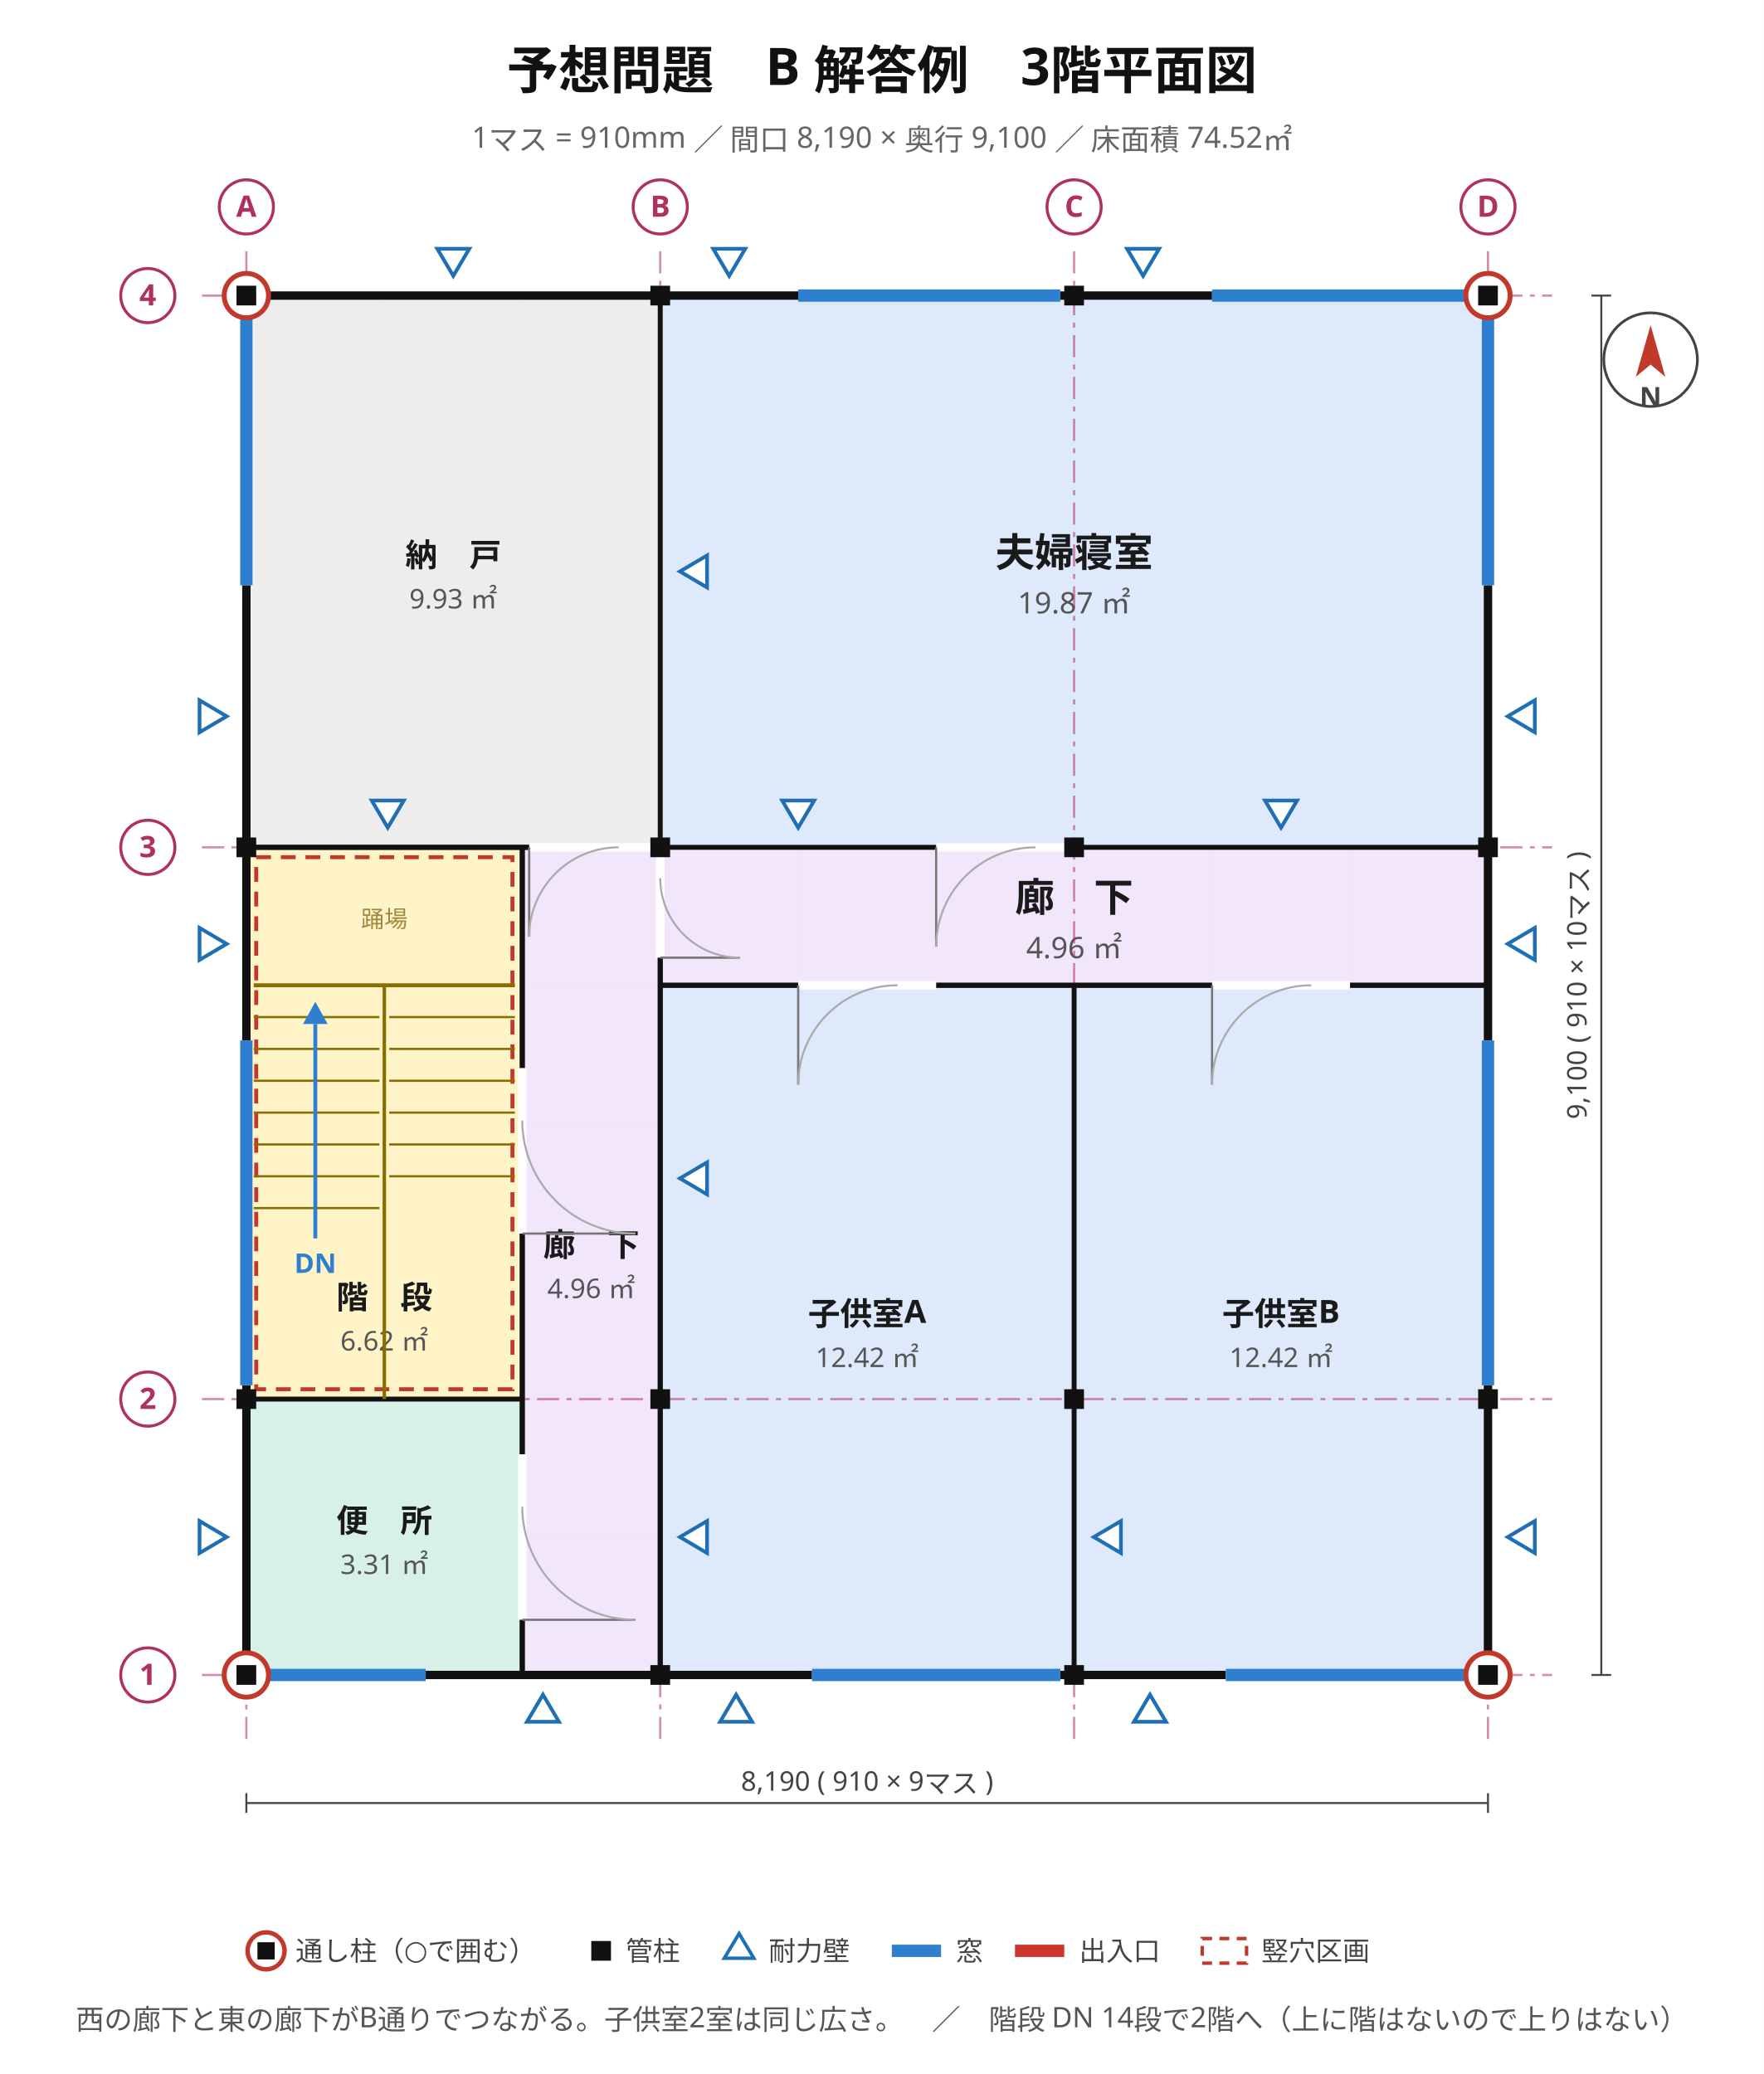
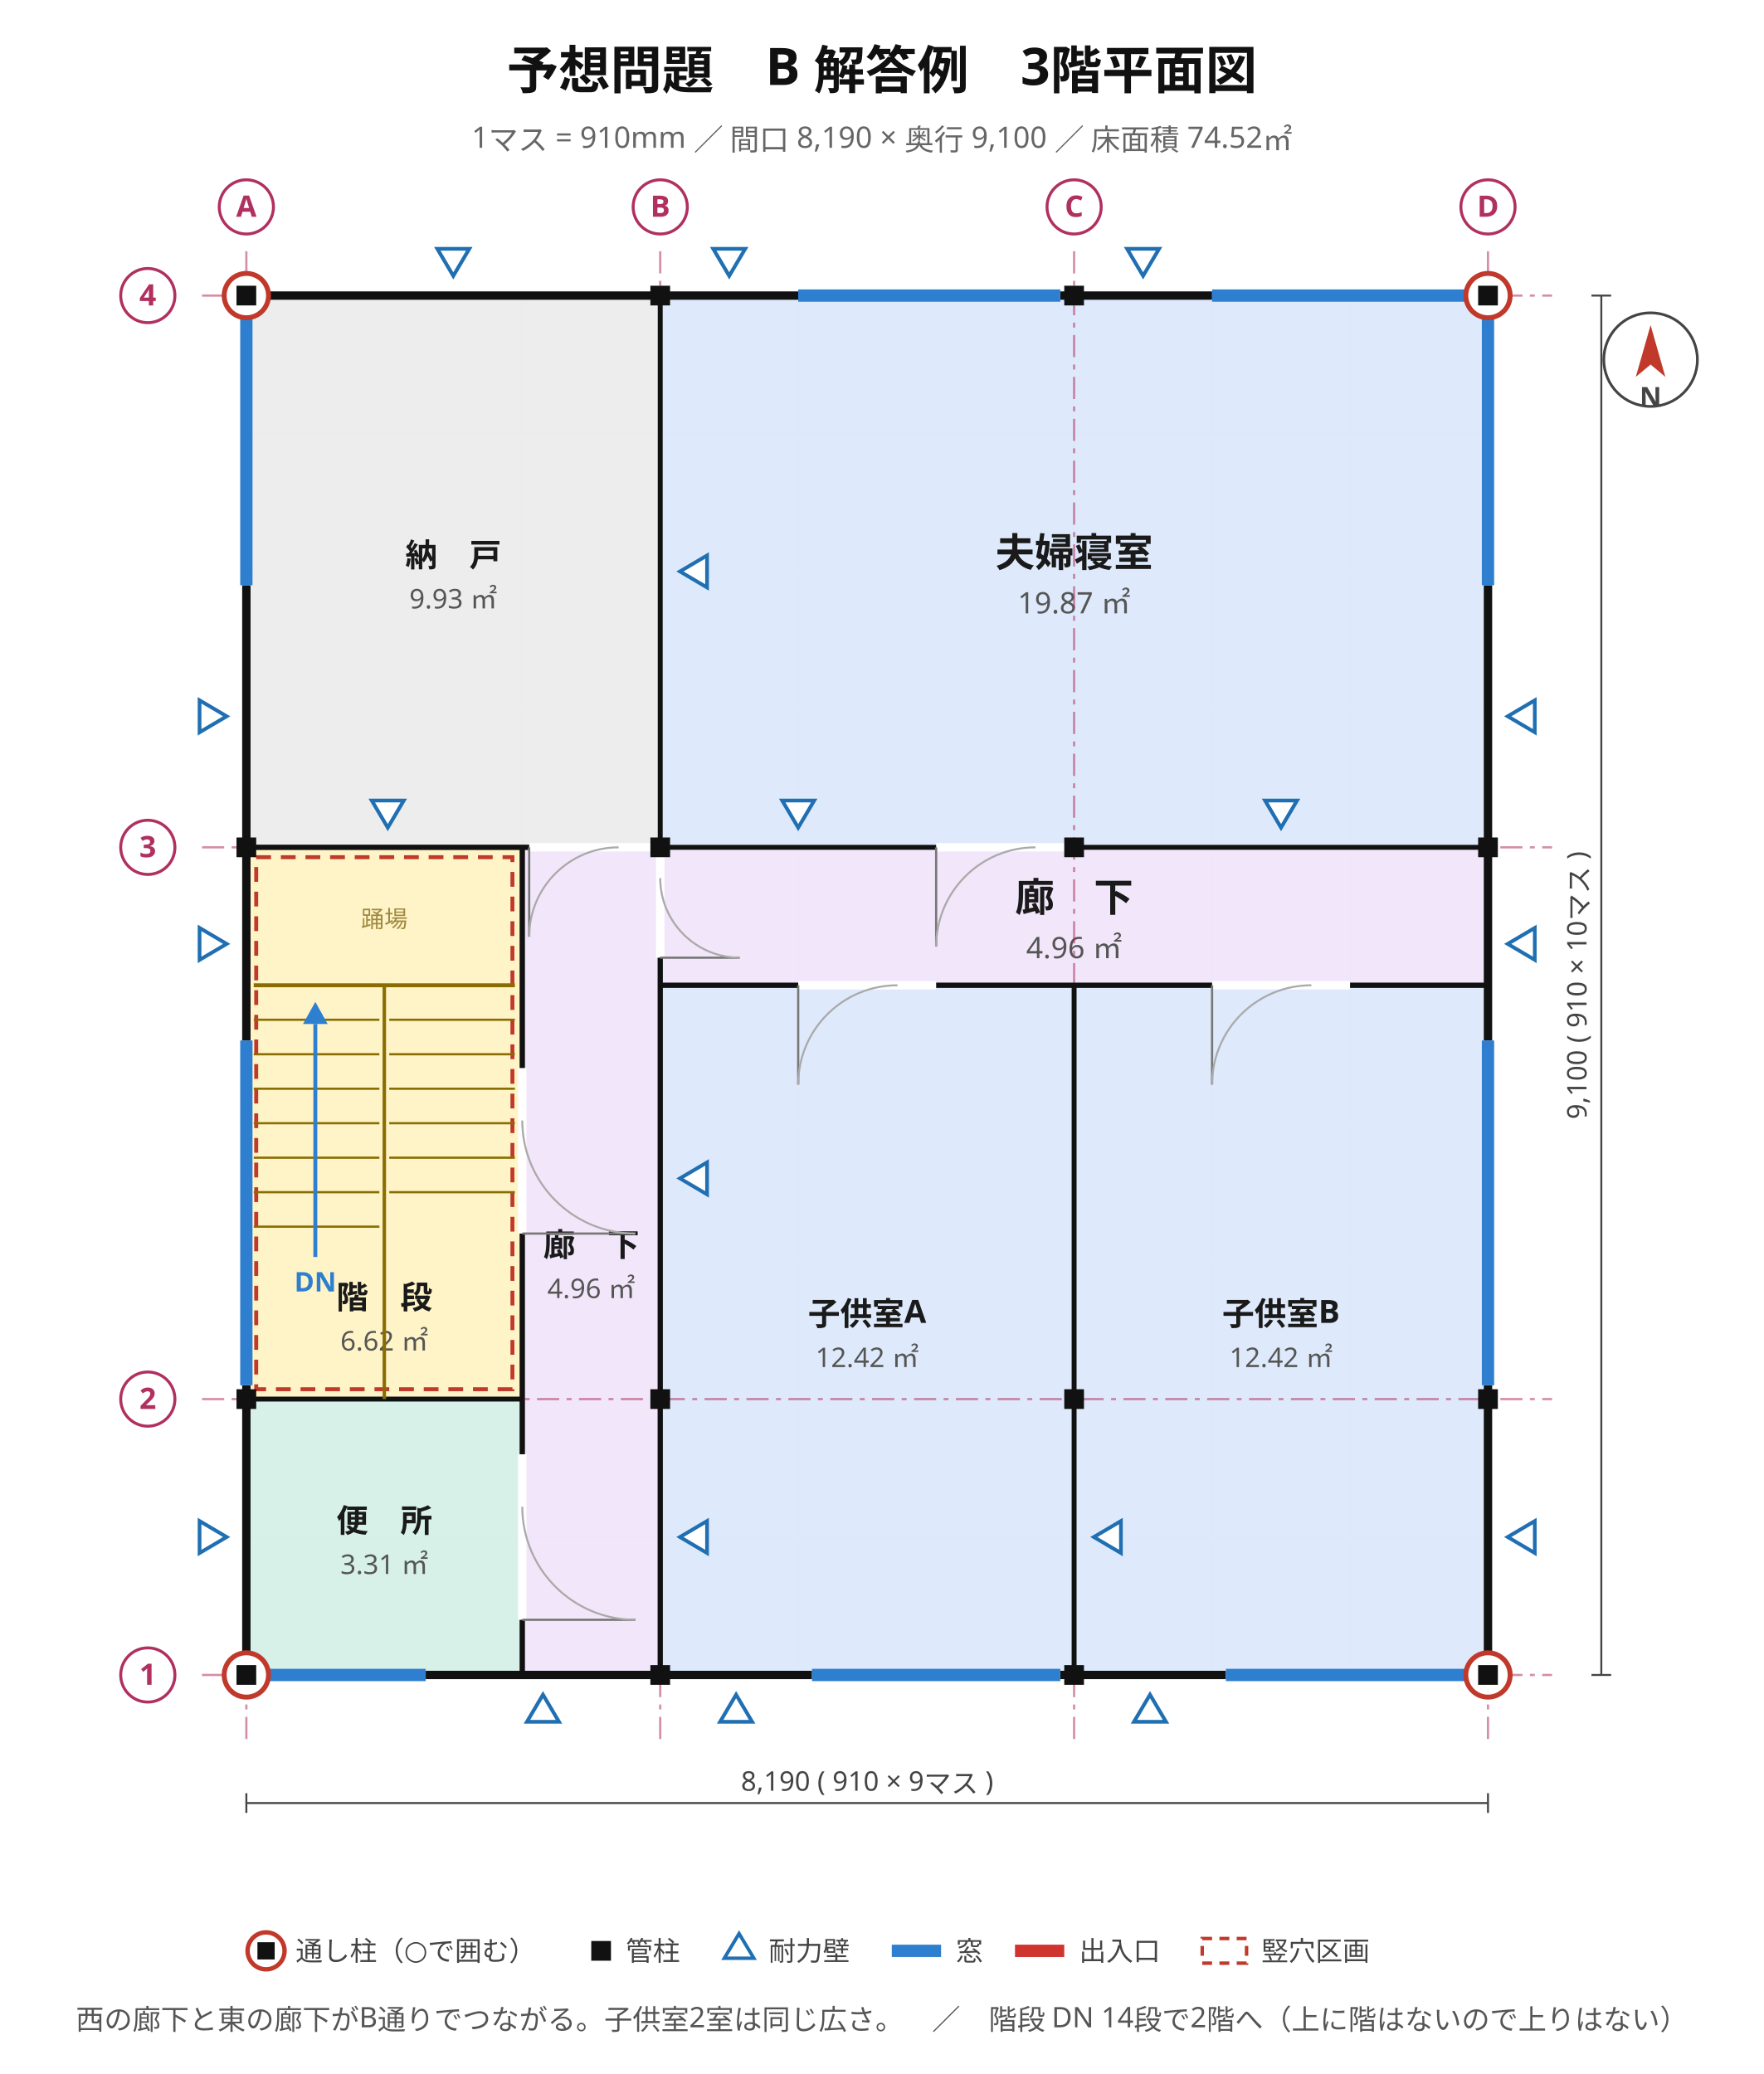
<svg xmlns="http://www.w3.org/2000/svg" viewBox="0 0 716 842" width="716" height="842" font-family="'Hiragino Sans','Hiragino Kaku Gothic ProN','Noto Sans JP','Yu Gothic',Meiryo,'IPAGothic',sans-serif">
  <rect width="716" height="842" fill="#ffffff" />
  <text x="358" y="36" font-size="21" text-anchor="middle" fill="#111" font-weight="700" font-family="'Hiragino Sans','Hiragino Kaku Gothic ProN','Noto Sans JP','Yu Gothic',Meiryo,'IPAGothic',sans-serif">予想問題　B 解答例　3階平面図</text>
  <text x="358" y="60" font-size="12" text-anchor="middle" fill="#666" font-weight="400" font-family="'Hiragino Sans','Hiragino Kaku Gothic ProN','Noto Sans JP','Yu Gothic',Meiryo,'IPAGothic',sans-serif">1マス = 910mm ／ 間口 8,190 × 奥行 9,100 ／ 床面積 74.52㎡</text>
  <line x1="100" y1="120" x2="100" y2="680" stroke="#e8e8e8" stroke-width="0.7" />
  <line x1="156" y1="120" x2="156" y2="680" stroke="#e8e8e8" stroke-width="0.7" />
  <line x1="212" y1="120" x2="212" y2="680" stroke="#e8e8e8" stroke-width="0.7" />
  <line x1="268" y1="120" x2="268" y2="680" stroke="#e8e8e8" stroke-width="0.7" />
  <line x1="324" y1="120" x2="324" y2="680" stroke="#e8e8e8" stroke-width="0.7" />
  <line x1="380" y1="120" x2="380" y2="680" stroke="#e8e8e8" stroke-width="0.7" />
  <line x1="436" y1="120" x2="436" y2="680" stroke="#e8e8e8" stroke-width="0.7" />
  <line x1="492" y1="120" x2="492" y2="680" stroke="#e8e8e8" stroke-width="0.7" />
  <line x1="548" y1="120" x2="548" y2="680" stroke="#e8e8e8" stroke-width="0.7" />
  <line x1="604" y1="120" x2="604" y2="680" stroke="#e8e8e8" stroke-width="0.7" />
  <line x1="100" y1="680" x2="604" y2="680" stroke="#e8e8e8" stroke-width="0.7" />
  <line x1="100" y1="624" x2="604" y2="624" stroke="#e8e8e8" stroke-width="0.7" />
  <line x1="100" y1="568" x2="604" y2="568" stroke="#e8e8e8" stroke-width="0.7" />
  <line x1="100" y1="512" x2="604" y2="512" stroke="#e8e8e8" stroke-width="0.7" />
  <line x1="100" y1="456" x2="604" y2="456" stroke="#e8e8e8" stroke-width="0.7" />
  <line x1="100" y1="400" x2="604" y2="400" stroke="#e8e8e8" stroke-width="0.7" />
  <line x1="100" y1="344" x2="604" y2="344" stroke="#e8e8e8" stroke-width="0.7" />
  <line x1="100" y1="288" x2="604" y2="288" stroke="#e8e8e8" stroke-width="0.7" />
  <line x1="100" y1="232" x2="604" y2="232" stroke="#e8e8e8" stroke-width="0.7" />
  <line x1="100" y1="176" x2="604" y2="176" stroke="#e8e8e8" stroke-width="0.7" />
  <line x1="100" y1="120" x2="604" y2="120" stroke="#e8e8e8" stroke-width="0.7" />
  <rect x="100" y="568" width="112" height="112" fill="#d5f0e7" stroke="#2f9077" stroke-width="1.2" opacity="0.95" />
  <text x="156" y="622" font-size="13" text-anchor="middle" fill="#1a1a1a" font-weight="700" font-family="'Hiragino Sans','Hiragino Kaku Gothic ProN','Noto Sans JP','Yu Gothic',Meiryo,'IPAGothic',sans-serif">便　所</text>
  <text x="156" y="639" font-size="11" text-anchor="middle" fill="#555" font-weight="400" font-family="'Hiragino Sans','Hiragino Kaku Gothic ProN','Noto Sans JP','Yu Gothic',Meiryo,'IPAGothic',sans-serif">3.31 ㎡</text>
  <rect x="100" y="344" width="112" height="224" fill="#fff3c4" stroke="#bb9508" stroke-width="1.2" opacity="0.95" />
  <text x="156" y="531.28" font-size="13" text-anchor="middle" fill="#1a1a1a" font-weight="700" font-family="'Hiragino Sans','Hiragino Kaku Gothic ProN','Noto Sans JP','Yu Gothic',Meiryo,'IPAGothic',sans-serif">階　段</text>
  <text x="156" y="548.28" font-size="11" text-anchor="middle" fill="#555" font-weight="400" font-family="'Hiragino Sans','Hiragino Kaku Gothic ProN','Noto Sans JP','Yu Gothic',Meiryo,'IPAGothic',sans-serif">6.62 ㎡</text>
  <rect x="212" y="344" width="56" height="336" fill="#f1e6fa" stroke="#8b62b5" stroke-width="1.2" opacity="0.95" />
  <text x="240" y="510" font-size="13" text-anchor="middle" fill="#1a1a1a" font-weight="700" font-family="'Hiragino Sans','Hiragino Kaku Gothic ProN','Noto Sans JP','Yu Gothic',Meiryo,'IPAGothic',sans-serif">廊　下</text>
  <text x="240" y="527" font-size="11" text-anchor="middle" fill="#555" font-weight="400" font-family="'Hiragino Sans','Hiragino Kaku Gothic ProN','Noto Sans JP','Yu Gothic',Meiryo,'IPAGothic',sans-serif">4.96 ㎡</text>
  <rect x="100" y="120" width="168" height="224" fill="#ececec" stroke="#8a8a8a" stroke-width="1.2" opacity="0.95" />
  <text x="184" y="230" font-size="13" text-anchor="middle" fill="#1a1a1a" font-weight="700" font-family="'Hiragino Sans','Hiragino Kaku Gothic ProN','Noto Sans JP','Yu Gothic',Meiryo,'IPAGothic',sans-serif">納　戸</text>
  <text x="184" y="247" font-size="11" text-anchor="middle" fill="#555" font-weight="400" font-family="'Hiragino Sans','Hiragino Kaku Gothic ProN','Noto Sans JP','Yu Gothic',Meiryo,'IPAGothic',sans-serif">9.93 ㎡</text>
  <rect x="268" y="400" width="168" height="280" fill="#dce9fb" stroke="#4a76b8" stroke-width="1.2" opacity="0.95" />
  <text x="352" y="538" font-size="13" text-anchor="middle" fill="#1a1a1a" font-weight="700" font-family="'Hiragino Sans','Hiragino Kaku Gothic ProN','Noto Sans JP','Yu Gothic',Meiryo,'IPAGothic',sans-serif">子供室A</text>
  <text x="352" y="555" font-size="11" text-anchor="middle" fill="#555" font-weight="400" font-family="'Hiragino Sans','Hiragino Kaku Gothic ProN','Noto Sans JP','Yu Gothic',Meiryo,'IPAGothic',sans-serif">12.42 ㎡</text>
  <rect x="436" y="400" width="168" height="280" fill="#dce9fb" stroke="#4a76b8" stroke-width="1.2" opacity="0.95" />
  <text x="520" y="538" font-size="13" text-anchor="middle" fill="#1a1a1a" font-weight="700" font-family="'Hiragino Sans','Hiragino Kaku Gothic ProN','Noto Sans JP','Yu Gothic',Meiryo,'IPAGothic',sans-serif">子供室B</text>
  <text x="520" y="555" font-size="11" text-anchor="middle" fill="#555" font-weight="400" font-family="'Hiragino Sans','Hiragino Kaku Gothic ProN','Noto Sans JP','Yu Gothic',Meiryo,'IPAGothic',sans-serif">12.42 ㎡</text>
  <rect x="268" y="344" width="336" height="56" fill="#f1e6fa" stroke="#8b62b5" stroke-width="1.2" opacity="0.95" />
  <text x="436" y="370" font-size="16" text-anchor="middle" fill="#1a1a1a" font-weight="700" font-family="'Hiragino Sans','Hiragino Kaku Gothic ProN','Noto Sans JP','Yu Gothic',Meiryo,'IPAGothic',sans-serif">廊　下</text>
  <text x="436" y="389" font-size="12" text-anchor="middle" fill="#555" font-weight="400" font-family="'Hiragino Sans','Hiragino Kaku Gothic ProN','Noto Sans JP','Yu Gothic',Meiryo,'IPAGothic',sans-serif">4.96 ㎡</text>
  <rect x="268" y="120" width="336" height="224" fill="#dce9fb" stroke="#4a76b8" stroke-width="1.2" opacity="0.95" />
  <text x="436" y="230" font-size="16" text-anchor="middle" fill="#1a1a1a" font-weight="700" font-family="'Hiragino Sans','Hiragino Kaku Gothic ProN','Noto Sans JP','Yu Gothic',Meiryo,'IPAGothic',sans-serif">夫婦寝室</text>
  <text x="436" y="249" font-size="12" text-anchor="middle" fill="#555" font-weight="400" font-family="'Hiragino Sans','Hiragino Kaku Gothic ProN','Noto Sans JP','Yu Gothic',Meiryo,'IPAGothic',sans-serif">19.87 ㎡</text>
  <line x1="100" y1="102" x2="100" y2="706" stroke="#b03060" stroke-width="0.9" stroke-dasharray="9 3 2 3" opacity="0.55" />
  <line x1="268" y1="102" x2="268" y2="706" stroke="#b03060" stroke-width="0.9" stroke-dasharray="9 3 2 3" opacity="0.55" />
  <line x1="436" y1="102" x2="436" y2="706" stroke="#b03060" stroke-width="0.9" stroke-dasharray="9 3 2 3" opacity="0.55" />
  <line x1="604" y1="102" x2="604" y2="706" stroke="#b03060" stroke-width="0.9" stroke-dasharray="9 3 2 3" opacity="0.55" />
  <line x1="82" y1="680" x2="630" y2="680" stroke="#b03060" stroke-width="0.9" stroke-dasharray="9 3 2 3" opacity="0.55" />
  <line x1="82" y1="568" x2="630" y2="568" stroke="#b03060" stroke-width="0.9" stroke-dasharray="9 3 2 3" opacity="0.55" />
  <line x1="82" y1="344" x2="630" y2="344" stroke="#b03060" stroke-width="0.9" stroke-dasharray="9 3 2 3" opacity="0.55" />
  <line x1="82" y1="120" x2="630" y2="120" stroke="#b03060" stroke-width="0.9" stroke-dasharray="9 3 2 3" opacity="0.55" />
  <rect x="100" y="120" width="504" height="560" stroke="#111" stroke-width="3.4" fill="none" />
  <line x1="329.6" y1="680" x2="430.4" y2="680" stroke="#ffffff" stroke-width="4.2" />
  <line x1="329.6" y1="680" x2="430.4" y2="680" stroke="#2f7fd0" stroke-width="5.0" />
  <line x1="497.6" y1="680" x2="598.4" y2="680" stroke="#ffffff" stroke-width="4.2" />
  <line x1="497.6" y1="680" x2="598.4" y2="680" stroke="#2f7fd0" stroke-width="5.0" />
  <line x1="105.6" y1="680" x2="172.8" y2="680" stroke="#ffffff" stroke-width="4.2" />
  <line x1="105.6" y1="680" x2="172.8" y2="680" stroke="#2f7fd0" stroke-width="5.0" />
  <line x1="324" y1="120" x2="430.4" y2="120" stroke="#ffffff" stroke-width="4.2" />
  <line x1="324" y1="120" x2="430.4" y2="120" stroke="#2f7fd0" stroke-width="5.0" />
  <line x1="492" y1="120" x2="598.4" y2="120" stroke="#ffffff" stroke-width="4.2" />
  <line x1="492" y1="120" x2="598.4" y2="120" stroke="#2f7fd0" stroke-width="5.0" />
  <line x1="100" y1="562.4" x2="100" y2="422.4" stroke="#ffffff" stroke-width="4.2" />
  <line x1="100" y1="562.4" x2="100" y2="422.4" stroke="#2f7fd0" stroke-width="5.0" />
  <line x1="100" y1="237.6" x2="100" y2="125.6" stroke="#ffffff" stroke-width="4.2" />
  <line x1="100" y1="237.6" x2="100" y2="125.6" stroke="#2f7fd0" stroke-width="5.0" />
  <line x1="604" y1="562.4" x2="604" y2="422.4" stroke="#ffffff" stroke-width="4.2" />
  <line x1="604" y1="562.4" x2="604" y2="422.4" stroke="#2f7fd0" stroke-width="5.0" />
  <line x1="604" y1="237.6" x2="604" y2="125.6" stroke="#ffffff" stroke-width="4.2" />
  <line x1="604" y1="237.6" x2="604" y2="125.6" stroke="#2f7fd0" stroke-width="5.0" />
-   <line x1="100" y1="568" x2="212" y2="568" stroke="#111" stroke-width="2.0" />
+   <line x1="212" y1="680" x2="212" y2="344" stroke="#111" stroke-width="2.0" />
  <line x1="100" y1="344" x2="268" y2="344" stroke="#111" stroke-width="2.0" />
+   <line x1="268" y1="680" x2="268" y2="344" stroke="#111" stroke-width="2.0" />
+   <line x1="436" y1="680" x2="436" y2="400" stroke="#111" stroke-width="2.0" />
+   <line x1="268" y1="344" x2="268" y2="120" stroke="#111" stroke-width="2.0" />
+   <line x1="212" y1="568" x2="212" y2="344" stroke="#111" stroke-width="2.0" />
+   <line x1="212" y1="344" x2="268" y2="344" stroke="#111" stroke-width="2.0" />
  <line x1="268" y1="400" x2="436" y2="400" stroke="#111" stroke-width="2.0" />
  <line x1="268" y1="400" x2="604" y2="400" stroke="#111" stroke-width="2.0" />
-   <line x1="212" y1="344" x2="268" y2="344" stroke="#111" stroke-width="2.0" />
+   <line x1="212" y1="680" x2="212" y2="568" stroke="#111" stroke-width="2.0" />
+   <line x1="100" y1="344" x2="212" y2="344" stroke="#111" stroke-width="2.0" />
+   <line x1="268" y1="680" x2="268" y2="400" stroke="#111" stroke-width="2.0" />
+   <line x1="100" y1="568" x2="212" y2="568" stroke="#111" stroke-width="2.0" />
+   <line x1="268" y1="344" x2="604" y2="344" stroke="#111" stroke-width="2.0" />
+   <line x1="436" y1="400" x2="604" y2="400" stroke="#111" stroke-width="2.0" />
  <line x1="268" y1="400" x2="268" y2="344" stroke="#111" stroke-width="2.0" />
-   <line x1="268" y1="344" x2="268" y2="120" stroke="#111" stroke-width="2.0" />
-   <line x1="100" y1="344" x2="212" y2="344" stroke="#111" stroke-width="2.0" />
-   <line x1="268" y1="680" x2="268" y2="344" stroke="#111" stroke-width="2.0" />
-   <line x1="212" y1="680" x2="212" y2="344" stroke="#111" stroke-width="2.0" />
-   <line x1="436" y1="680" x2="436" y2="400" stroke="#111" stroke-width="2.0" />
-   <line x1="268" y1="680" x2="268" y2="400" stroke="#111" stroke-width="2.0" />
-   <line x1="212" y1="568" x2="212" y2="344" stroke="#111" stroke-width="2.0" />
-   <line x1="436" y1="400" x2="604" y2="400" stroke="#111" stroke-width="2.0" />
-   <line x1="268" y1="344" x2="604" y2="344" stroke="#111" stroke-width="2.0" />
-   <line x1="212" y1="680" x2="212" y2="568" stroke="#111" stroke-width="2.0" />
  <line x1="212" y1="657.6" x2="212" y2="590.4" stroke="#ffffff" stroke-width="3.4" />
  <line x1="212" y1="657.6" x2="257.92" y2="657.6" stroke="#777" stroke-width="0.9" />
  <path d="M 257.9 657.6 A 45.9 45.9 0 0 1 212.0 611.7" stroke="#aaa" stroke-width="0.8" fill="none" />
  <line x1="212" y1="500.8" x2="212" y2="433.6" stroke="#ffffff" stroke-width="3.4" />
  <line x1="212" y1="500.8" x2="257.92" y2="500.8" stroke="#777" stroke-width="0.9" />
  <path d="M 257.9 500.8 A 45.9 45.9 0 0 1 212.0 454.9" stroke="#aaa" stroke-width="0.8" fill="none" />
  <line x1="214.8" y1="344" x2="265.2" y2="344" stroke="#ffffff" stroke-width="3.4" />
  <line x1="214.8" y1="344" x2="214.8" y2="380.29" stroke="#777" stroke-width="0.9" />
  <path d="M 214.8 380.3 A 36.3 36.3 0 0 1 251.1 344.0" stroke="#aaa" stroke-width="0.8" fill="none" />
  <line x1="268" y1="388.8" x2="268" y2="344" stroke="#ffffff" stroke-width="3.4" />
  <line x1="268" y1="388.8" x2="300.26" y2="388.8" stroke="#777" stroke-width="0.9" />
  <path d="M 300.3 388.8 A 32.3 32.3 0 0 1 268.0 356.5" stroke="#aaa" stroke-width="0.8" fill="none" />
  <line x1="324" y1="400" x2="380" y2="400" stroke="#ffffff" stroke-width="3.4" />
  <line x1="324" y1="400" x2="324" y2="440.32" stroke="#777" stroke-width="0.9" />
  <path d="M 324.0 440.3 A 40.3 40.3 0 0 1 364.3 400.0" stroke="#aaa" stroke-width="0.8" fill="none" />
  <line x1="492" y1="400" x2="548" y2="400" stroke="#ffffff" stroke-width="3.4" />
  <line x1="492" y1="400" x2="492" y2="440.32" stroke="#777" stroke-width="0.9" />
  <path d="M 492.0 440.3 A 40.3 40.3 0 0 1 532.3 400.0" stroke="#aaa" stroke-width="0.8" fill="none" />
  <line x1="380" y1="344" x2="436" y2="344" stroke="#ffffff" stroke-width="3.4" />
  <line x1="380" y1="344" x2="380" y2="384.32" stroke="#777" stroke-width="0.9" />
  <path d="M 380.0 384.3 A 40.3 40.3 0 0 1 420.3 344.0" stroke="#aaa" stroke-width="0.8" fill="none" />
  <rect x="104" y="348" width="104" height="216" fill="none" stroke="#c0392b" stroke-width="1.6" stroke-dasharray="6 4" />
  <line x1="103" y1="400" x2="209" y2="400" stroke="#8a6d00" stroke-width="1.6" />
  <line x1="156" y1="568" x2="156" y2="400" stroke="#8a6d00" stroke-width="1.4" />
-   <line x1="158" y1="412.92" x2="209" y2="412.92" stroke="#8a6d00" stroke-width="0.9" />
-   <line x1="158" y1="425.85" x2="209" y2="425.85" stroke="#8a6d00" stroke-width="0.9" />
-   <line x1="158" y1="438.77" x2="209" y2="438.77" stroke="#8a6d00" stroke-width="0.9" />
-   <line x1="158" y1="451.69" x2="209" y2="451.69" stroke="#8a6d00" stroke-width="0.9" />
-   <line x1="158" y1="464.62" x2="209" y2="464.62" stroke="#8a6d00" stroke-width="0.9" />
-   <line x1="158" y1="477.54" x2="209" y2="477.54" stroke="#8a6d00" stroke-width="0.9" />
-   <line x1="103" y1="412.92" x2="154" y2="412.92" stroke="#8a6d00" stroke-width="0.9" />
-   <line x1="103" y1="425.85" x2="154" y2="425.85" stroke="#8a6d00" stroke-width="0.9" />
-   <line x1="103" y1="438.77" x2="154" y2="438.77" stroke="#8a6d00" stroke-width="0.9" />
-   <line x1="103" y1="451.69" x2="154" y2="451.69" stroke="#8a6d00" stroke-width="0.9" />
-   <line x1="103" y1="464.62" x2="154" y2="464.62" stroke="#8a6d00" stroke-width="0.9" />
-   <line x1="103" y1="477.54" x2="154" y2="477.54" stroke="#8a6d00" stroke-width="0.9" />
-   <line x1="103" y1="490.46" x2="154" y2="490.46" stroke="#8a6d00" stroke-width="0.9" />
-   <line x1="128" y1="502.78" x2="128" y2="415.72" stroke="#2f7fd0" stroke-width="1.6" />
+   <line x1="158" y1="414" x2="209" y2="414" stroke="#8a6d00" stroke-width="0.9" />
+   <line x1="158" y1="428" x2="209" y2="428" stroke="#8a6d00" stroke-width="0.9" />
+   <line x1="158" y1="442" x2="209" y2="442" stroke="#8a6d00" stroke-width="0.9" />
+   <line x1="158" y1="456" x2="209" y2="456" stroke="#8a6d00" stroke-width="0.9" />
+   <line x1="158" y1="470" x2="209" y2="470" stroke="#8a6d00" stroke-width="0.9" />
+   <line x1="158" y1="484" x2="209" y2="484" stroke="#8a6d00" stroke-width="0.9" />
+   <line x1="103" y1="414" x2="154" y2="414" stroke="#8a6d00" stroke-width="0.9" />
+   <line x1="103" y1="428" x2="154" y2="428" stroke="#8a6d00" stroke-width="0.9" />
+   <line x1="103" y1="442" x2="154" y2="442" stroke="#8a6d00" stroke-width="0.9" />
+   <line x1="103" y1="456" x2="154" y2="456" stroke="#8a6d00" stroke-width="0.9" />
+   <line x1="103" y1="470" x2="154" y2="470" stroke="#8a6d00" stroke-width="0.9" />
+   <line x1="103" y1="484" x2="154" y2="484" stroke="#8a6d00" stroke-width="0.9" />
+   <line x1="103" y1="498" x2="154" y2="498" stroke="#8a6d00" stroke-width="0.9" />
+   <line x1="128" y1="510.32" x2="128" y2="415.72" stroke="#2f7fd0" stroke-width="1.6" />
  <polygon points="128,406.72 123,415.72 133,415.72" fill="#2f7fd0" />
-   <text x="128" y="516.78" font-size="11" text-anchor="middle" fill="#2f7fd0" font-weight="700" font-family="'Hiragino Sans','Hiragino Kaku Gothic ProN','Noto Sans JP','Yu Gothic',Meiryo,'IPAGothic',sans-serif">DN</text>
+   <text x="128" y="524.32" font-size="11" text-anchor="middle" fill="#2f7fd0" font-weight="700" font-family="'Hiragino Sans','Hiragino Kaku Gothic ProN','Noto Sans JP','Yu Gothic',Meiryo,'IPAGothic',sans-serif">DN</text>
  <text x="156" y="376.48" font-size="9.5" text-anchor="middle" fill="#a08840" font-weight="400" font-family="'Hiragino Sans','Hiragino Kaku Gothic ProN','Noto Sans JP','Yu Gothic',Meiryo,'IPAGothic',sans-serif">踊場</text>
  <polygon points="92,624 81,617.5 81,630.5" fill="#ffffff" stroke="#1f6fb2" stroke-width="1.5" />
  <polygon points="92,383.2 81,376.7 81,389.7" fill="#ffffff" stroke="#1f6fb2" stroke-width="1.5" />
  <polygon points="92,290.8 81,284.3 81,297.3" fill="#ffffff" stroke="#1f6fb2" stroke-width="1.5" />
  <polygon points="276,624 287,617.5 287,630.5" fill="#ffffff" stroke="#1f6fb2" stroke-width="1.5" />
  <polygon points="276,478.4 287,471.9 287,484.9" fill="#ffffff" stroke="#1f6fb2" stroke-width="1.5" />
  <polygon points="276,232 287,225.5 287,238.5" fill="#ffffff" stroke="#1f6fb2" stroke-width="1.5" />
  <polygon points="444,624 455,617.5 455,630.5" fill="#ffffff" stroke="#1f6fb2" stroke-width="1.5" />
  <polygon points="612,624 623,617.5 623,630.5" fill="#ffffff" stroke="#1f6fb2" stroke-width="1.5" />
  <polygon points="612,383.2 623,376.7 623,389.7" fill="#ffffff" stroke="#1f6fb2" stroke-width="1.5" />
  <polygon points="612,290.8 623,284.3 623,297.3" fill="#ffffff" stroke="#1f6fb2" stroke-width="1.5" />
  <polygon points="220.4,688 213.9,699 226.9,699" fill="#ffffff" stroke="#1f6fb2" stroke-width="1.5" />
  <polygon points="298.8,688 292.3,699 305.3,699" fill="#ffffff" stroke="#1f6fb2" stroke-width="1.5" />
  <polygon points="466.8,688 460.3,699 473.3,699" fill="#ffffff" stroke="#1f6fb2" stroke-width="1.5" />
  <polygon points="157.4,336 150.9,325 163.9,325" fill="#ffffff" stroke="#1f6fb2" stroke-width="1.5" />
  <polygon points="324,336 317.5,325 330.5,325" fill="#ffffff" stroke="#1f6fb2" stroke-width="1.5" />
  <polygon points="520,336 513.5,325 526.5,325" fill="#ffffff" stroke="#1f6fb2" stroke-width="1.5" />
  <polygon points="184,112 177.5,101 190.5,101" fill="#ffffff" stroke="#1f6fb2" stroke-width="1.5" />
  <polygon points="296,112 289.5,101 302.5,101" fill="#ffffff" stroke="#1f6fb2" stroke-width="1.5" />
  <polygon points="464,112 457.5,101 470.5,101" fill="#ffffff" stroke="#1f6fb2" stroke-width="1.5" />
  <rect x="264" y="676" width="8" height="8" fill="#111" />
  <rect x="432" y="676" width="8" height="8" fill="#111" />
  <rect x="96" y="564" width="8" height="8" fill="#111" />
  <rect x="600" y="564" width="8" height="8" fill="#111" />
  <rect x="96" y="340" width="8" height="8" fill="#111" />
  <rect x="600" y="340" width="8" height="8" fill="#111" />
  <rect x="264" y="116" width="8" height="8" fill="#111" />
  <rect x="432" y="116" width="8" height="8" fill="#111" />
  <rect x="264" y="564" width="8" height="8" fill="#111" />
  <rect x="432" y="564" width="8" height="8" fill="#111" />
  <rect x="264" y="340" width="8" height="8" fill="#111" />
  <rect x="432" y="340" width="8" height="8" fill="#111" />
  <circle cx="100" cy="680" r="9" fill="#ffffff" stroke="#c0392b" stroke-width="2.0" />
  <rect x="96" y="676" width="8" height="8" fill="#111" />
  <circle cx="604" cy="680" r="9" fill="#ffffff" stroke="#c0392b" stroke-width="2.0" />
  <rect x="600" y="676" width="8" height="8" fill="#111" />
  <circle cx="100" cy="120" r="9" fill="#ffffff" stroke="#c0392b" stroke-width="2.0" />
  <rect x="96" y="116" width="8" height="8" fill="#111" />
  <circle cx="604" cy="120" r="9" fill="#ffffff" stroke="#c0392b" stroke-width="2.0" />
  <rect x="600" y="116" width="8" height="8" fill="#111" />
  <circle cx="100" cy="84" r="11" fill="#ffffff" stroke="#b03060" stroke-width="1.2" />
  <text x="100" y="88" font-size="12" text-anchor="middle" fill="#b03060" font-weight="700" font-family="'Hiragino Sans','Hiragino Kaku Gothic ProN','Noto Sans JP','Yu Gothic',Meiryo,'IPAGothic',sans-serif">A</text>
  <circle cx="268" cy="84" r="11" fill="#ffffff" stroke="#b03060" stroke-width="1.2" />
  <text x="268" y="88" font-size="12" text-anchor="middle" fill="#b03060" font-weight="700" font-family="'Hiragino Sans','Hiragino Kaku Gothic ProN','Noto Sans JP','Yu Gothic',Meiryo,'IPAGothic',sans-serif">B</text>
  <circle cx="436" cy="84" r="11" fill="#ffffff" stroke="#b03060" stroke-width="1.2" />
  <text x="436" y="88" font-size="12" text-anchor="middle" fill="#b03060" font-weight="700" font-family="'Hiragino Sans','Hiragino Kaku Gothic ProN','Noto Sans JP','Yu Gothic',Meiryo,'IPAGothic',sans-serif">C</text>
  <circle cx="604" cy="84" r="11" fill="#ffffff" stroke="#b03060" stroke-width="1.2" />
  <text x="604" y="88" font-size="12" text-anchor="middle" fill="#b03060" font-weight="700" font-family="'Hiragino Sans','Hiragino Kaku Gothic ProN','Noto Sans JP','Yu Gothic',Meiryo,'IPAGothic',sans-serif">D</text>
  <circle cx="60" cy="680" r="11" fill="#ffffff" stroke="#b03060" stroke-width="1.2" />
  <text x="60" y="684" font-size="12" text-anchor="middle" fill="#b03060" font-weight="700" font-family="'Hiragino Sans','Hiragino Kaku Gothic ProN','Noto Sans JP','Yu Gothic',Meiryo,'IPAGothic',sans-serif">1</text>
  <circle cx="60" cy="568" r="11" fill="#ffffff" stroke="#b03060" stroke-width="1.2" />
  <text x="60" y="572" font-size="12" text-anchor="middle" fill="#b03060" font-weight="700" font-family="'Hiragino Sans','Hiragino Kaku Gothic ProN','Noto Sans JP','Yu Gothic',Meiryo,'IPAGothic',sans-serif">2</text>
  <circle cx="60" cy="344" r="11" fill="#ffffff" stroke="#b03060" stroke-width="1.2" />
  <text x="60" y="348" font-size="12" text-anchor="middle" fill="#b03060" font-weight="700" font-family="'Hiragino Sans','Hiragino Kaku Gothic ProN','Noto Sans JP','Yu Gothic',Meiryo,'IPAGothic',sans-serif">3</text>
  <circle cx="60" cy="120" r="11" fill="#ffffff" stroke="#b03060" stroke-width="1.2" />
  <text x="60" y="124" font-size="12" text-anchor="middle" fill="#b03060" font-weight="700" font-family="'Hiragino Sans','Hiragino Kaku Gothic ProN','Noto Sans JP','Yu Gothic',Meiryo,'IPAGothic',sans-serif">4</text>
  <line x1="100" y1="732" x2="604" y2="732" stroke="#444" stroke-width="0.8" />
  <line x1="100" y1="728" x2="100" y2="736" stroke="#444" stroke-width="0.8" />
  <line x1="604" y1="728" x2="604" y2="736" stroke="#444" stroke-width="0.8" />
  <text x="352" y="727" font-size="11" text-anchor="middle" fill="#444" font-weight="400" font-family="'Hiragino Sans','Hiragino Kaku Gothic ProN','Noto Sans JP','Yu Gothic',Meiryo,'IPAGothic',sans-serif">8,190  ( 910 × 9マス )</text>
  <line x1="650" y1="680" x2="650" y2="120" stroke="#444" stroke-width="0.8" />
  <line x1="646" y1="680" x2="654" y2="680" stroke="#444" stroke-width="0.8" />
  <line x1="646" y1="120" x2="654" y2="120" stroke="#444" stroke-width="0.8" />
  <g transform="translate(644,400) rotate(-90)">
    <text x="0" y="0" font-size="11" text-anchor="middle" fill="#444" font-weight="400" font-family="'Hiragino Sans','Hiragino Kaku Gothic ProN','Noto Sans JP','Yu Gothic',Meiryo,'IPAGothic',sans-serif">9,100  ( 910 × 10マス )</text>
  </g>
  <circle cx="670" cy="146" r="19" fill="#ffffff" stroke="#444" stroke-width="1.1" />
  <polygon points="670,132 664,153 670,148 676,153" fill="#c0392b" />
  <text x="670" y="165" font-size="11" text-anchor="middle" fill="#444" font-weight="700" font-family="'Hiragino Sans','Hiragino Kaku Gothic ProN','Noto Sans JP','Yu Gothic',Meiryo,'IPAGothic',sans-serif">N</text>
  <circle cx="108" cy="792" r="7.5" fill="#ffffff" stroke="#c0392b" stroke-width="1.8" />
  <rect x="104.5" y="788.5" width="7" height="7" fill="#111" />
  <text x="120" y="796" font-size="11" text-anchor="start" fill="#444" font-weight="400" font-family="'Hiragino Sans','Hiragino Kaku Gothic ProN','Noto Sans JP','Yu Gothic',Meiryo,'IPAGothic',sans-serif">通し柱（○で囲む）</text>
  <rect x="240" y="788" width="8" height="8" fill="#111" />
  <text x="254" y="796" font-size="11" text-anchor="start" fill="#444" font-weight="400" font-family="'Hiragino Sans','Hiragino Kaku Gothic ProN','Noto Sans JP','Yu Gothic',Meiryo,'IPAGothic',sans-serif">管柱</text>
  <polygon points="300,785 294,795 306,795" fill="#fff" stroke="#1f6fb2" stroke-width="1.4" />
  <text x="312" y="796" font-size="11" text-anchor="start" fill="#444" font-weight="400" font-family="'Hiragino Sans','Hiragino Kaku Gothic ProN','Noto Sans JP','Yu Gothic',Meiryo,'IPAGothic',sans-serif">耐力壁</text>
  <line x1="362" y1="792" x2="382" y2="792" stroke="#2f7fd0" stroke-width="5" />
  <text x="388" y="796" font-size="11" text-anchor="start" fill="#444" font-weight="400" font-family="'Hiragino Sans','Hiragino Kaku Gothic ProN','Noto Sans JP','Yu Gothic',Meiryo,'IPAGothic',sans-serif">窓</text>
  <line x1="412" y1="792" x2="432" y2="792" stroke="#d0342f" stroke-width="5" />
  <text x="438" y="796" font-size="11" text-anchor="start" fill="#444" font-weight="400" font-family="'Hiragino Sans','Hiragino Kaku Gothic ProN','Noto Sans JP','Yu Gothic',Meiryo,'IPAGothic',sans-serif">出入口</text>
  <rect x="488" y="787" width="18" height="10" fill="none" stroke="#c0392b" stroke-width="1.4" stroke-dasharray="4 3" />
  <text x="512" y="796" font-size="11" text-anchor="start" fill="#444" font-weight="400" font-family="'Hiragino Sans','Hiragino Kaku Gothic ProN','Noto Sans JP','Yu Gothic',Meiryo,'IPAGothic',sans-serif">竪穴区画</text>
  <text x="358" y="824" font-size="11.5" text-anchor="middle" fill="#555" font-weight="400" font-family="'Hiragino Sans','Hiragino Kaku Gothic ProN','Noto Sans JP','Yu Gothic',Meiryo,'IPAGothic',sans-serif">西の廊下と東の廊下がB通りでつながる。子供室2室は同じ広さ。　／　階段 DN 14段で2階へ（上に階はないので上りはない）</text>
</svg>
